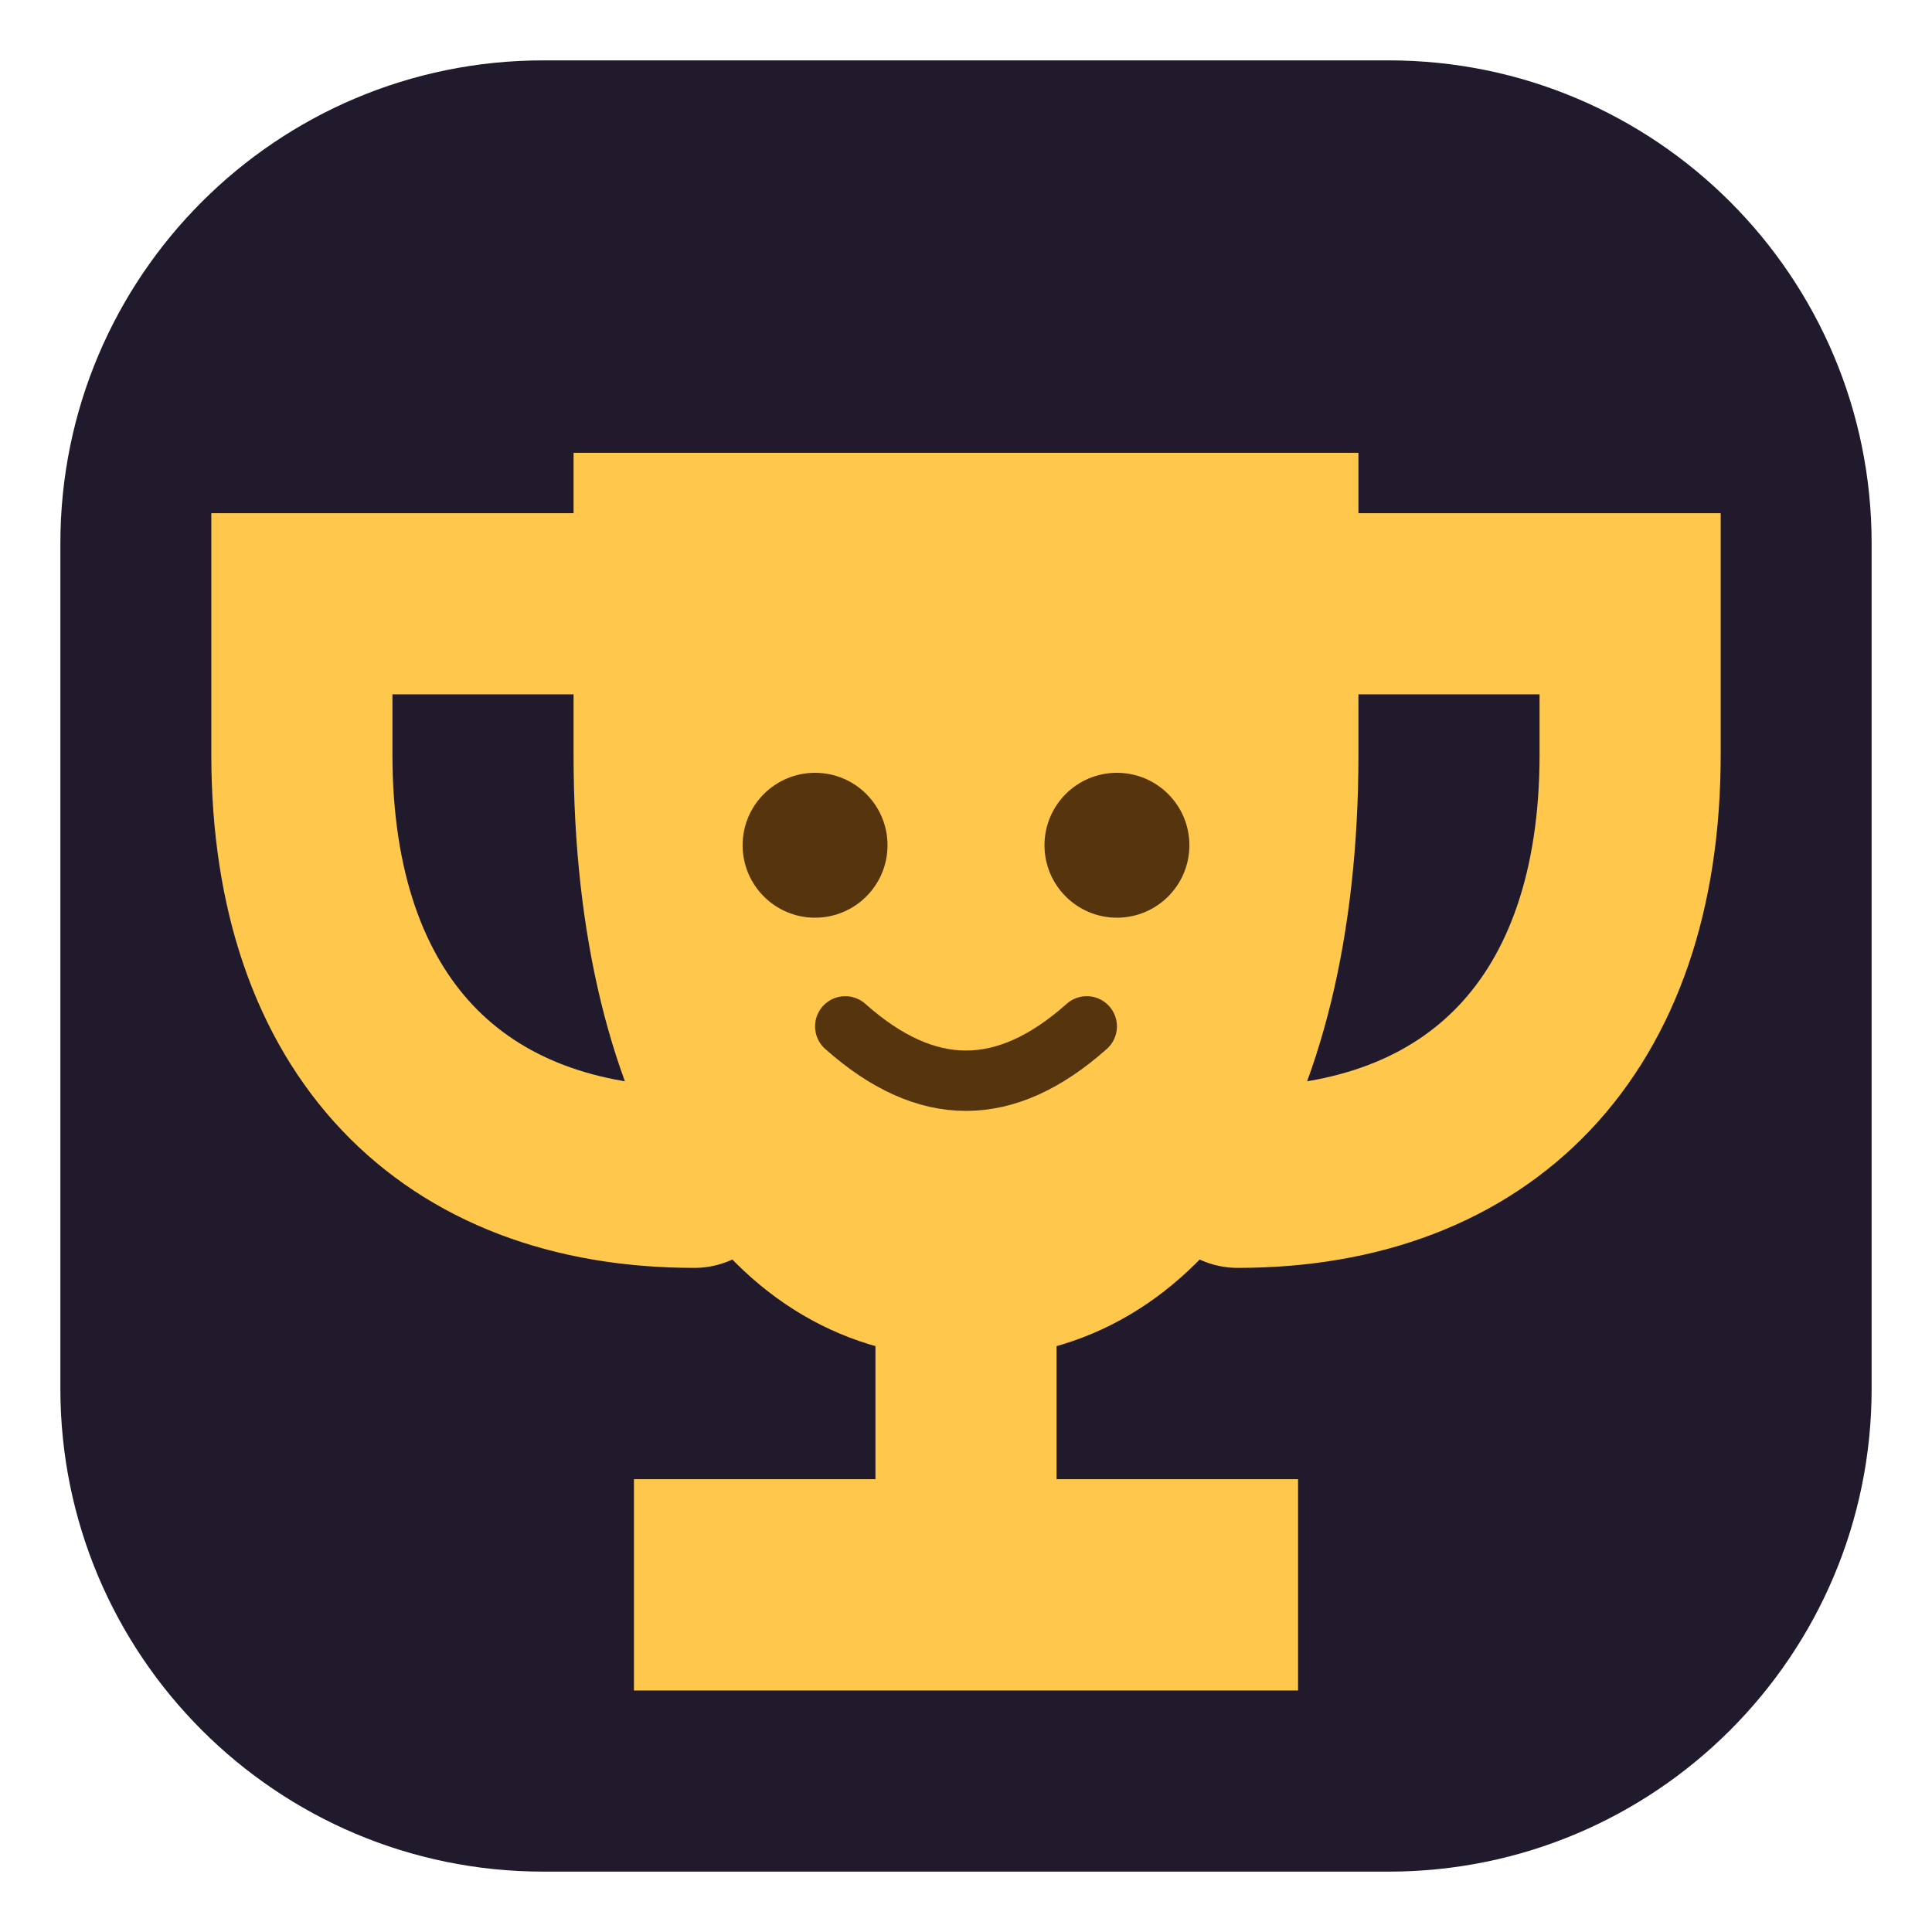
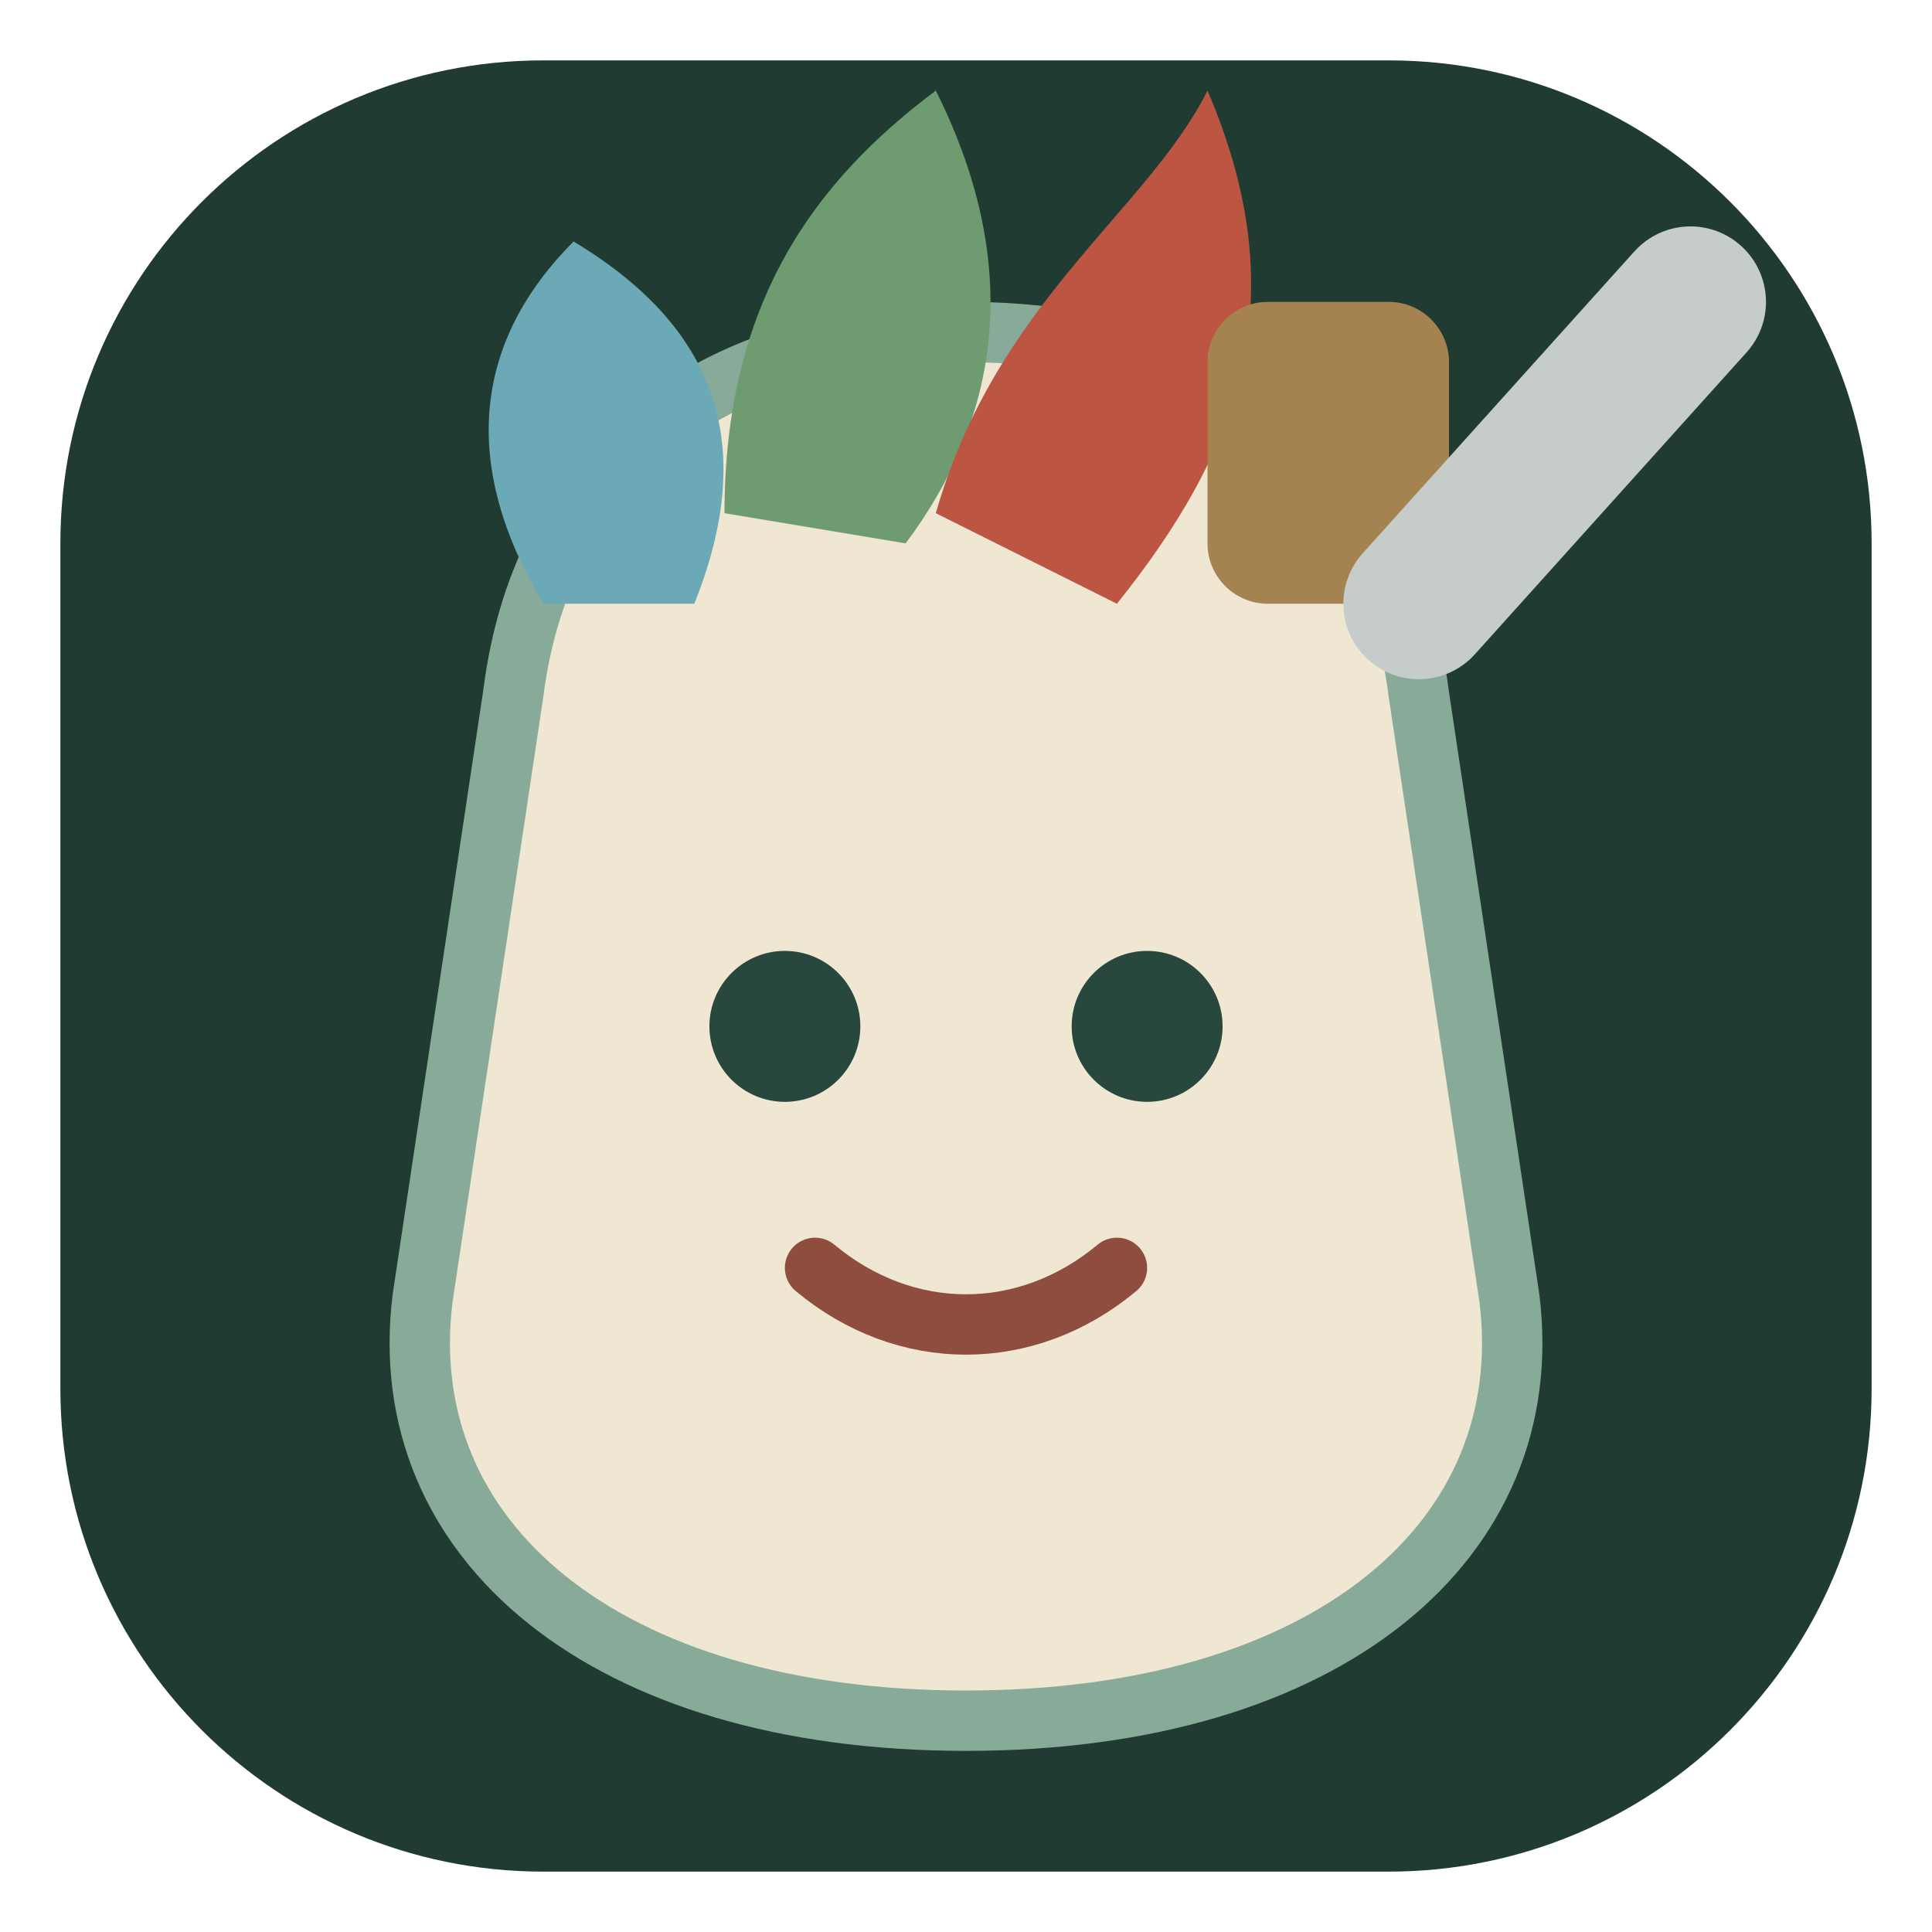
<svg xmlns="http://www.w3.org/2000/svg" viewBox="0 0 64 64">
-   <rect x="2" y="2" width="60" height="60" rx="16" fill="#201a2c" />
-   <path d="M19 15h26v10c0 12-5 20-13 20s-13-8-13-20V15Z" fill="#ffc84d" />
-   <path d="M19 20H10v5c0 9 5 14 13 14M45 20h9v5c0 9-5 14-13 14" fill="none" stroke="#ffc84d" stroke-width="6" stroke-linecap="round" />
-   <path d="M29 43h6v7h-6zM21 49h22v7H21z" fill="#ffc84d" />
-   <circle cx="27" cy="28" r="2.4" fill="#56340d" />
-   <circle cx="37" cy="28" r="2.4" fill="#56340d" />
-   <path d="M28 34c2.7 2.4 5.3 2.4 8 0" fill="none" stroke="#56340d" stroke-width="2" stroke-linecap="round" />
+   <rect x="2" y="2" width="60" height="60" rx="16" fill="#203b31" />
+   <path d="M17 23c1-8 7-12 15-12s14 4 15 12l3 20c1 8-6 14-18 14S13 51 14 43Z" fill="#f0e7d2" stroke="#87ab98" stroke-width="2" />
+   <path d="M18 20c-3-5-2-9 1-12 5 3 6 7 4 12" fill="#6ba9b6" />
+   <path d="M24 17c0-7 3-11 7-14 3 6 2 11-1 15" fill="#6e9b70" />
+   <path d="M31 17c2-7 7-10 9-14 3 7 1 12-3 17" fill="#bc5542" />
+   <rect x="40" y="10" width="8" height="10" rx="2" fill="#a58351" />
+   <path d="m47 20 9-10" stroke="#c5ccca" stroke-width="5" stroke-linecap="round" />
+   <circle cx="26" cy="34" r="2.5" fill="#29483d" />
+   <circle cx="38" cy="34" r="2.5" fill="#29483d" />
+   <path d="M27 42c3 2.5 7 2.5 10 0" fill="none" stroke="#8e4d3e" stroke-width="2" stroke-linecap="round" />
</svg>
